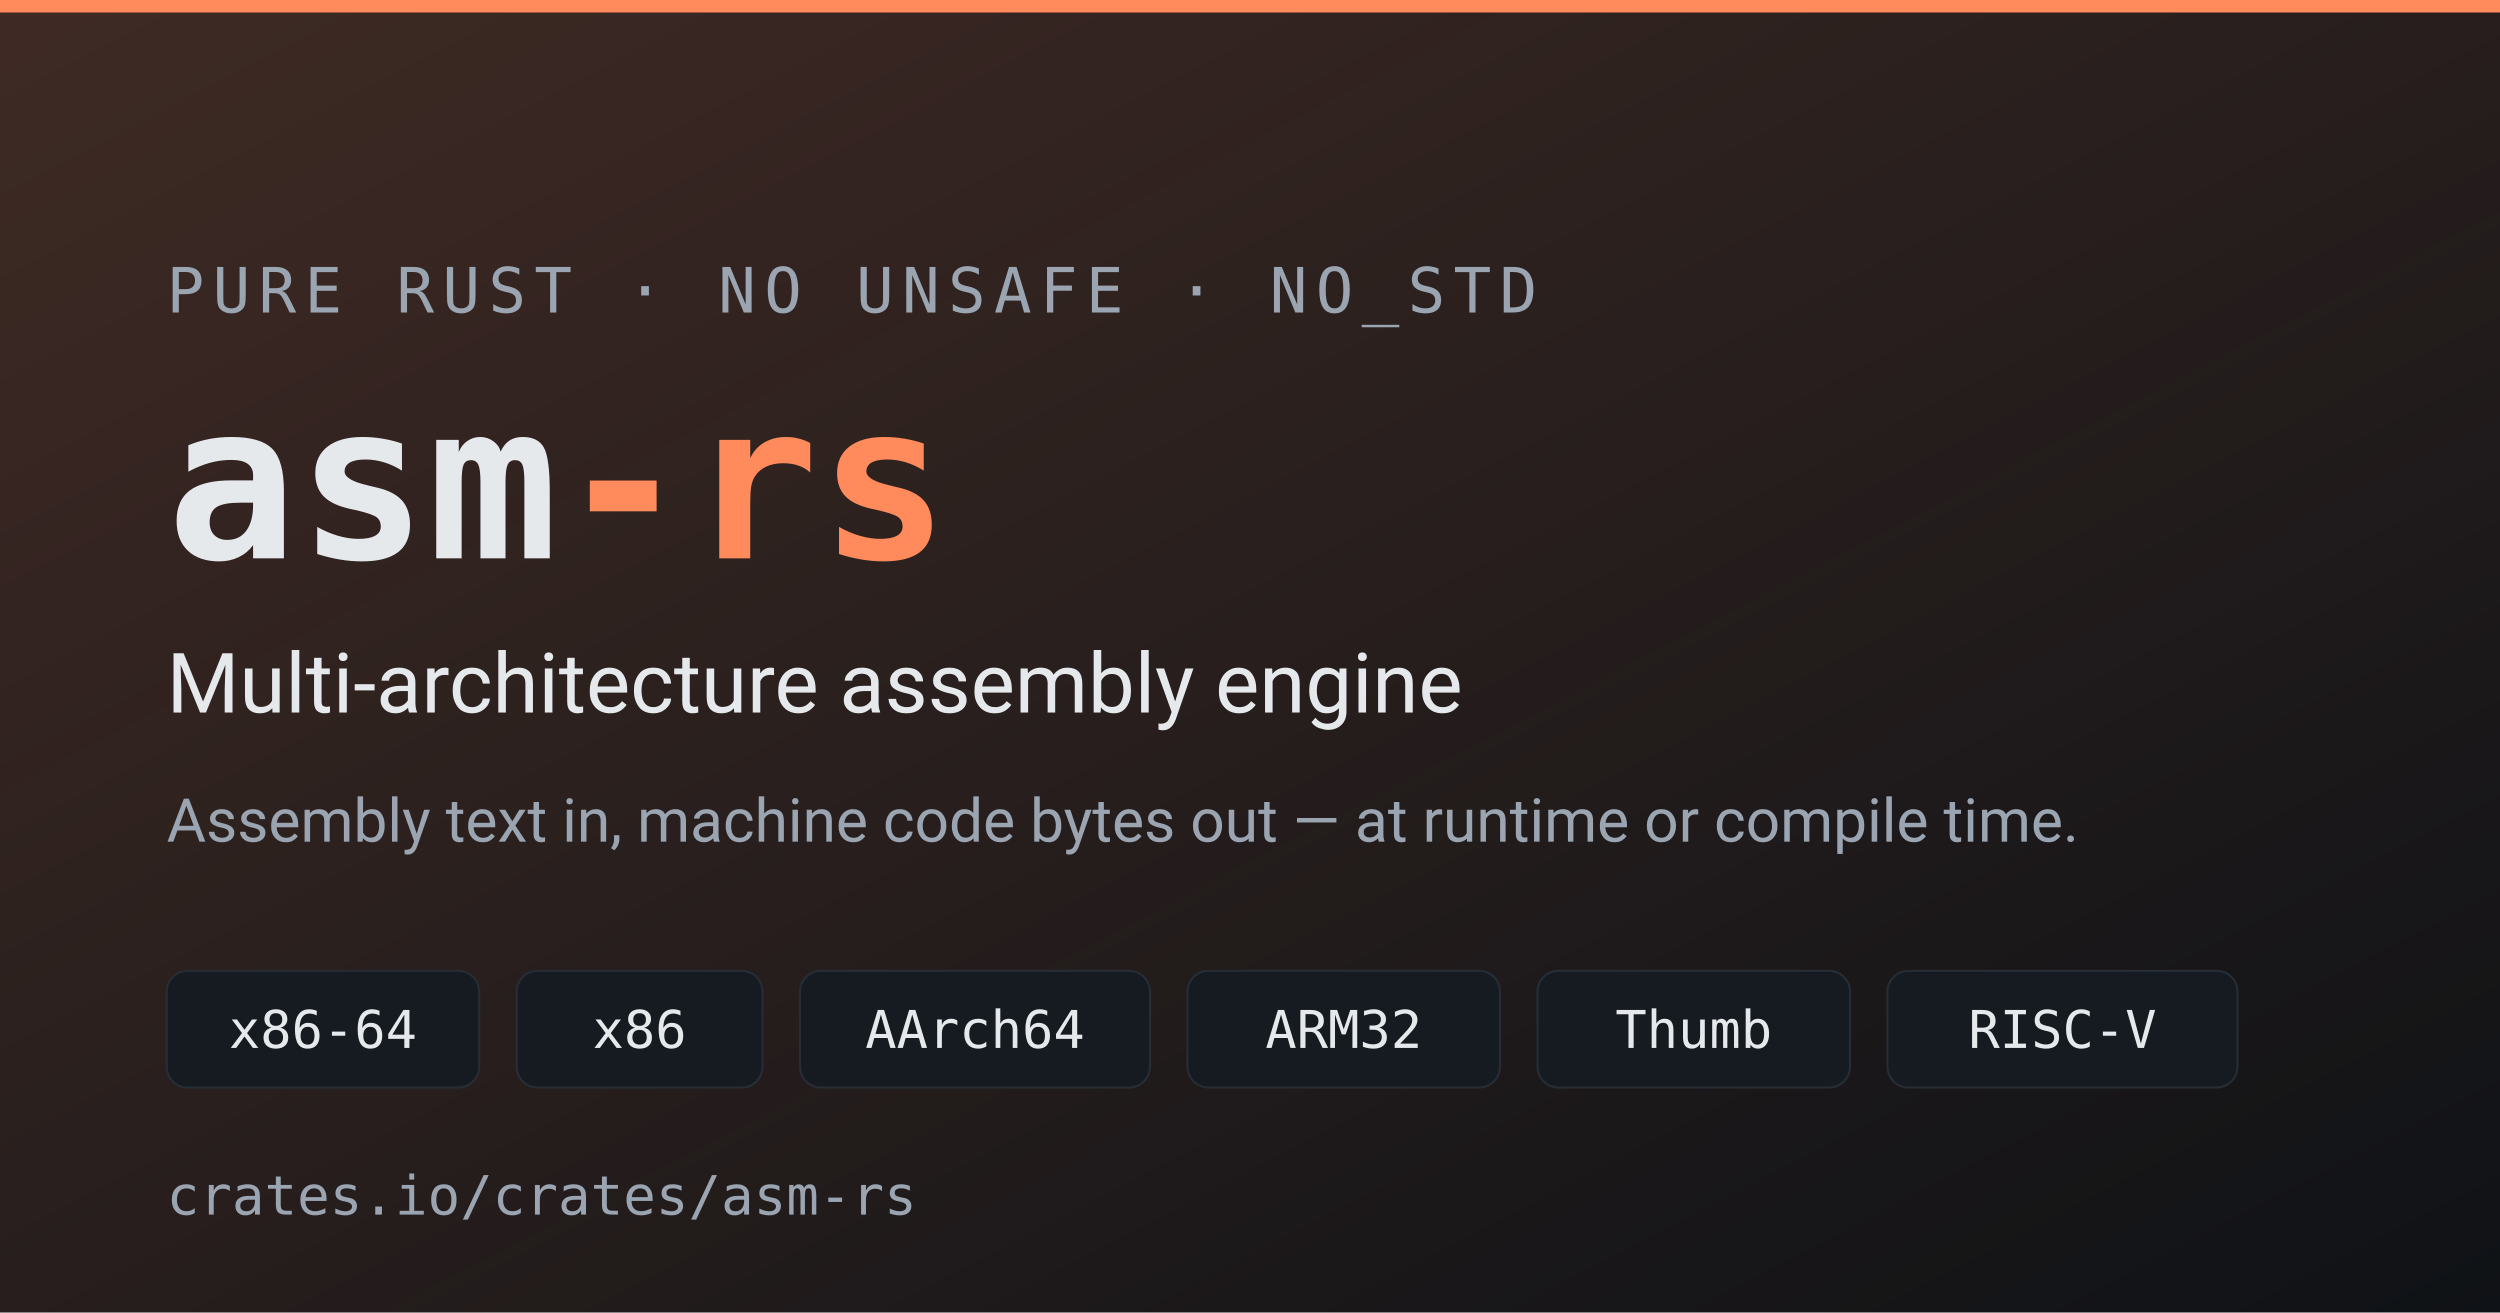
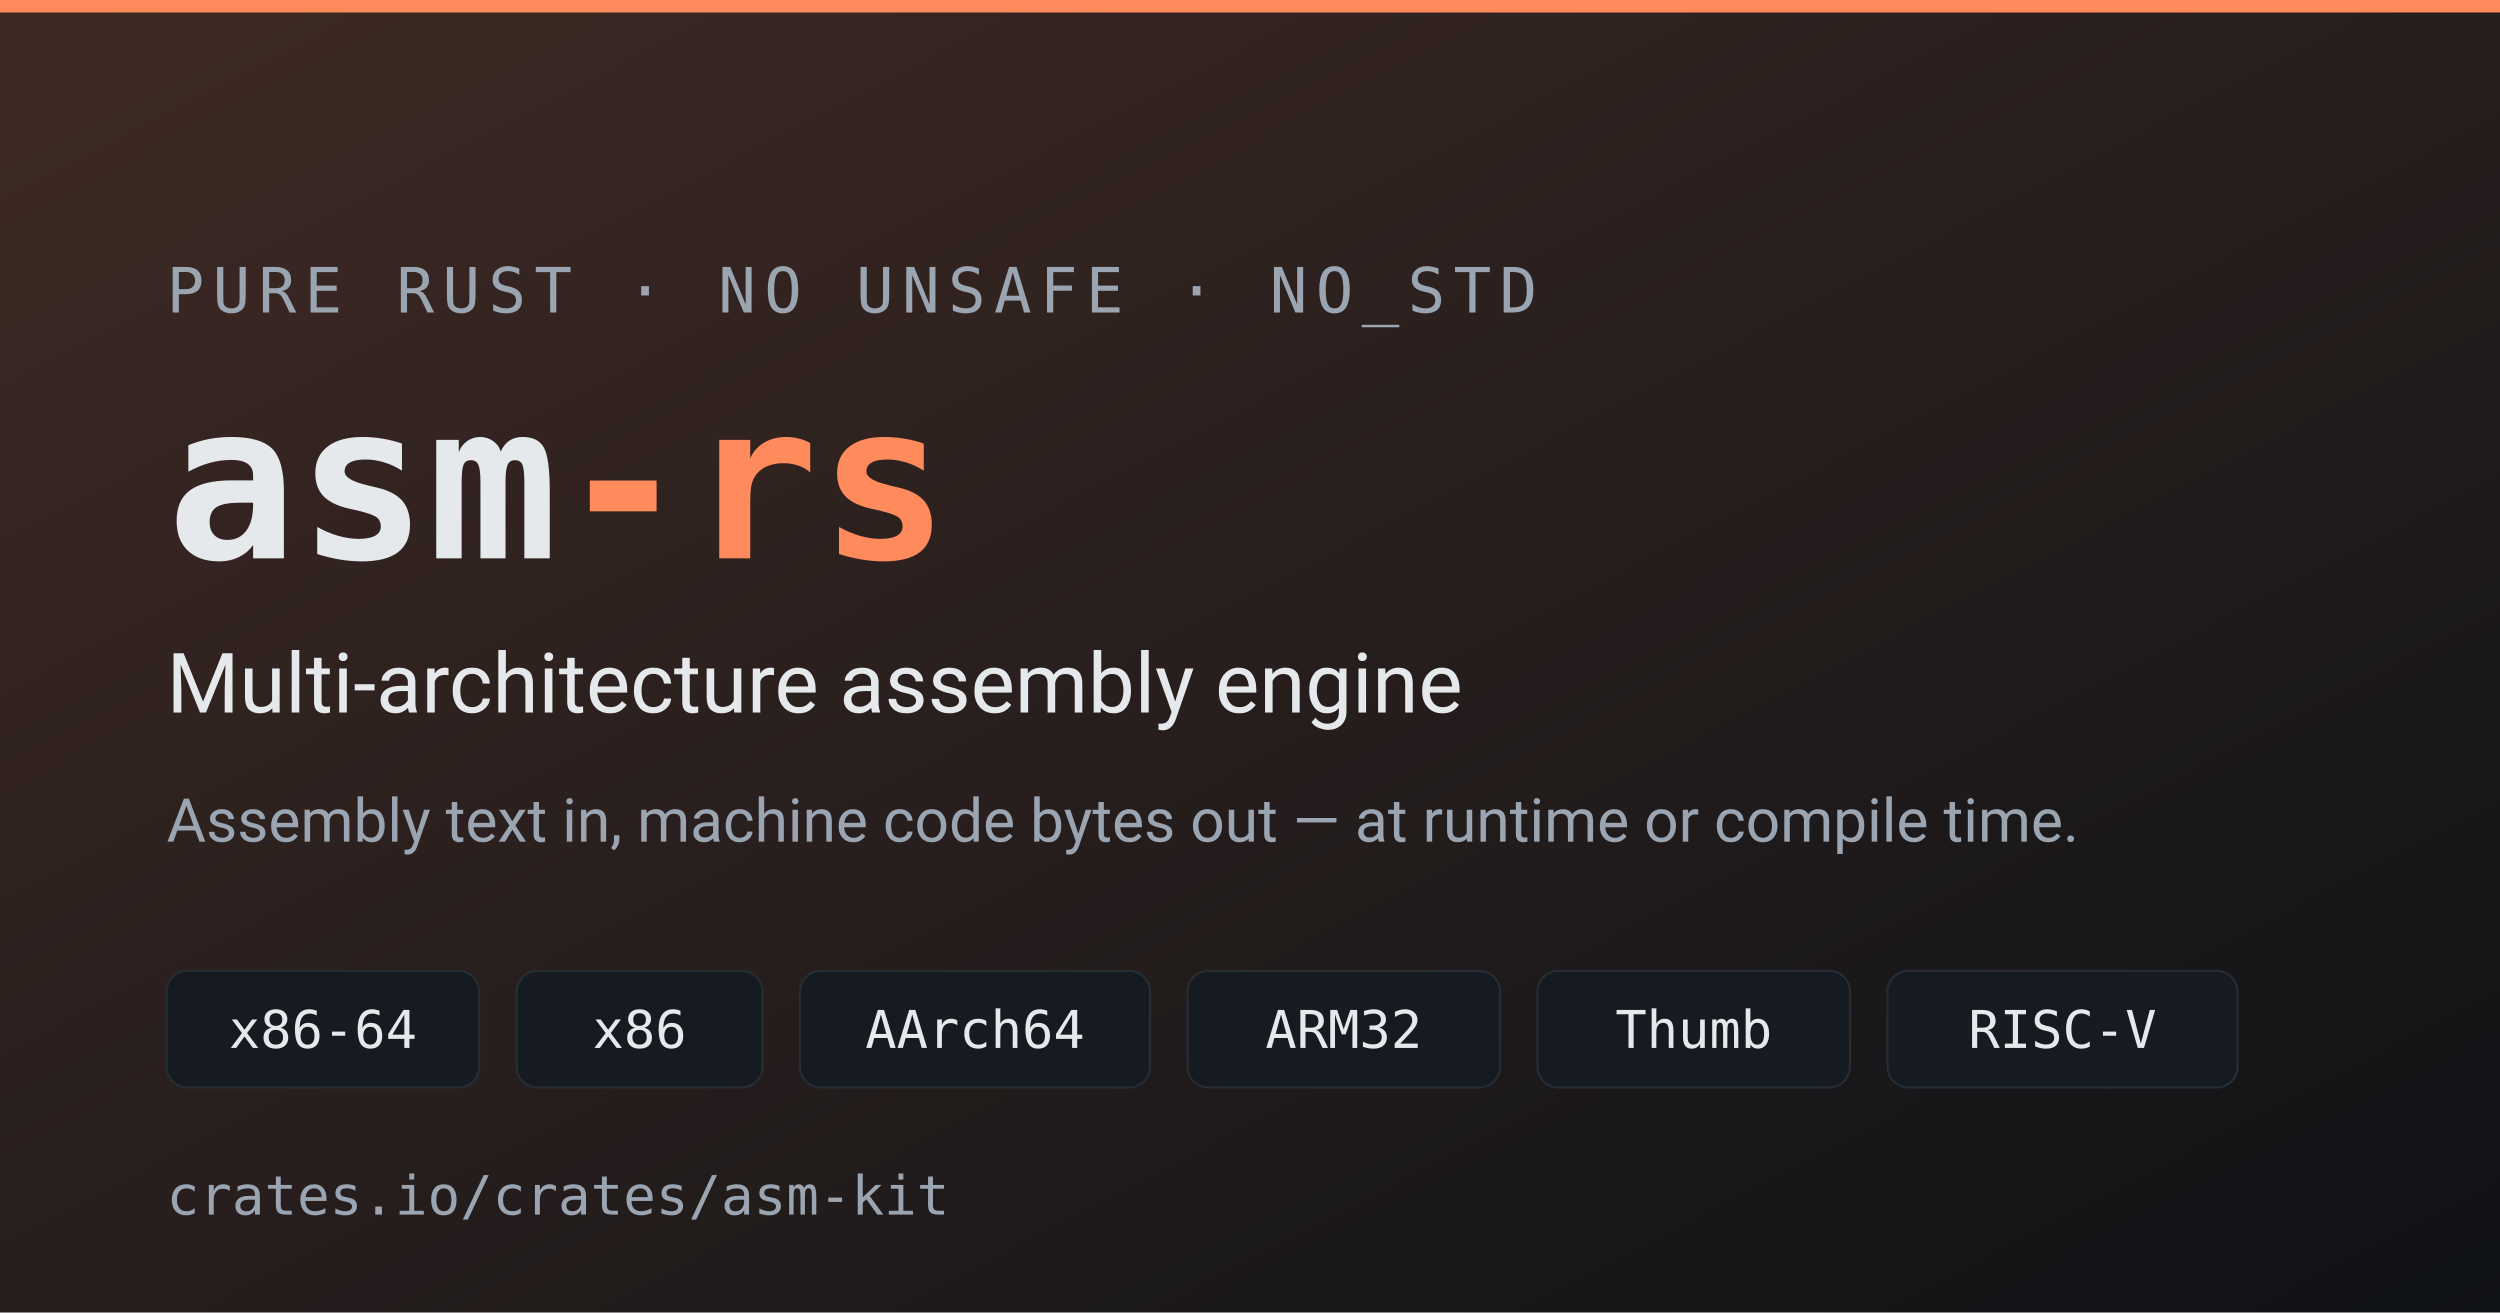
- <svg xmlns="http://www.w3.org/2000/svg" width="1200" height="630" viewBox="0 0 1200 630" role="img" aria-label="asm-rs — pure Rust multi-architecture assembly engine">
+ <svg xmlns="http://www.w3.org/2000/svg" width="1200" height="630" viewBox="0 0 1200 630" role="img" aria-label="asm-kit — pure Rust multi-architecture assembly engine">
  <defs>
    <linearGradient id="glow" x1="0" y1="0" x2="1" y2="1">
      <stop offset="0" stop-color="#ff8a5c" stop-opacity="0.20" />
      <stop offset="1" stop-color="#ff8a5c" stop-opacity="0" />
    </linearGradient>
  </defs>
  <rect width="1200" height="630" fill="#0f1216" />
  <rect width="1200" height="630" fill="url(#glow)" />
  <rect x="0" y="0" width="1200" height="6" fill="#ff8a5c" />
  <text x="80" y="150" font-family="ui-monospace, SFMono-Regular, Menlo, monospace" font-size="30" fill="#9aa5b1" letter-spacing="4">PURE RUST · NO UNSAFE · NO_STD</text>
  <text x="80" y="268" font-family="ui-monospace, SFMono-Regular, Menlo, monospace" font-size="104" font-weight="700" fill="#e6e9ec">asm<tspan fill="#ff8a5c">-rs</tspan>
  </text>
  <text x="80" y="342" font-family="system-ui, -apple-system, Segoe UI, Roboto, sans-serif" font-size="40" fill="#e6e9ec">Multi-architecture assembly engine</text>
  <text x="80" y="404" font-family="system-ui, -apple-system, Segoe UI, Roboto, sans-serif" font-size="29" fill="#9aa5b1">Assembly text in, machine code bytes out — at runtime or compile time.</text>
  <g font-family="ui-monospace, SFMono-Regular, Menlo, monospace" font-size="25" fill="#e6e9ec">
    <rect x="80" y="466" width="150" height="56" rx="10" fill="#161b21" stroke="#262d35" />
    <text x="155" y="503" text-anchor="middle">x86-64</text>
    <rect x="248" y="466" width="118" height="56" rx="10" fill="#161b21" stroke="#262d35" />
    <text x="307" y="503" text-anchor="middle">x86</text>
    <rect x="384" y="466" width="168" height="56" rx="10" fill="#161b21" stroke="#262d35" />
    <text x="468" y="503" text-anchor="middle">AArch64</text>
    <rect x="570" y="466" width="150" height="56" rx="10" fill="#161b21" stroke="#262d35" />
    <text x="645" y="503" text-anchor="middle">ARM32</text>
    <rect x="738" y="466" width="150" height="56" rx="10" fill="#161b21" stroke="#262d35" />
    <text x="813" y="503" text-anchor="middle">Thumb</text>
    <rect x="906" y="466" width="168" height="56" rx="10" fill="#161b21" stroke="#262d35" />
    <text x="990" y="503" text-anchor="middle">RISC-V</text>
  </g>
-   <text x="80" y="583" font-family="ui-monospace, SFMono-Regular, Menlo, monospace" font-size="26" fill="#9aa5b1">crates.io/crates/asm-rs</text>
+   <text x="80" y="583" font-family="ui-monospace, SFMono-Regular, Menlo, monospace" font-size="26" fill="#9aa5b1">crates.io/crates/asm-kit</text>
</svg>
